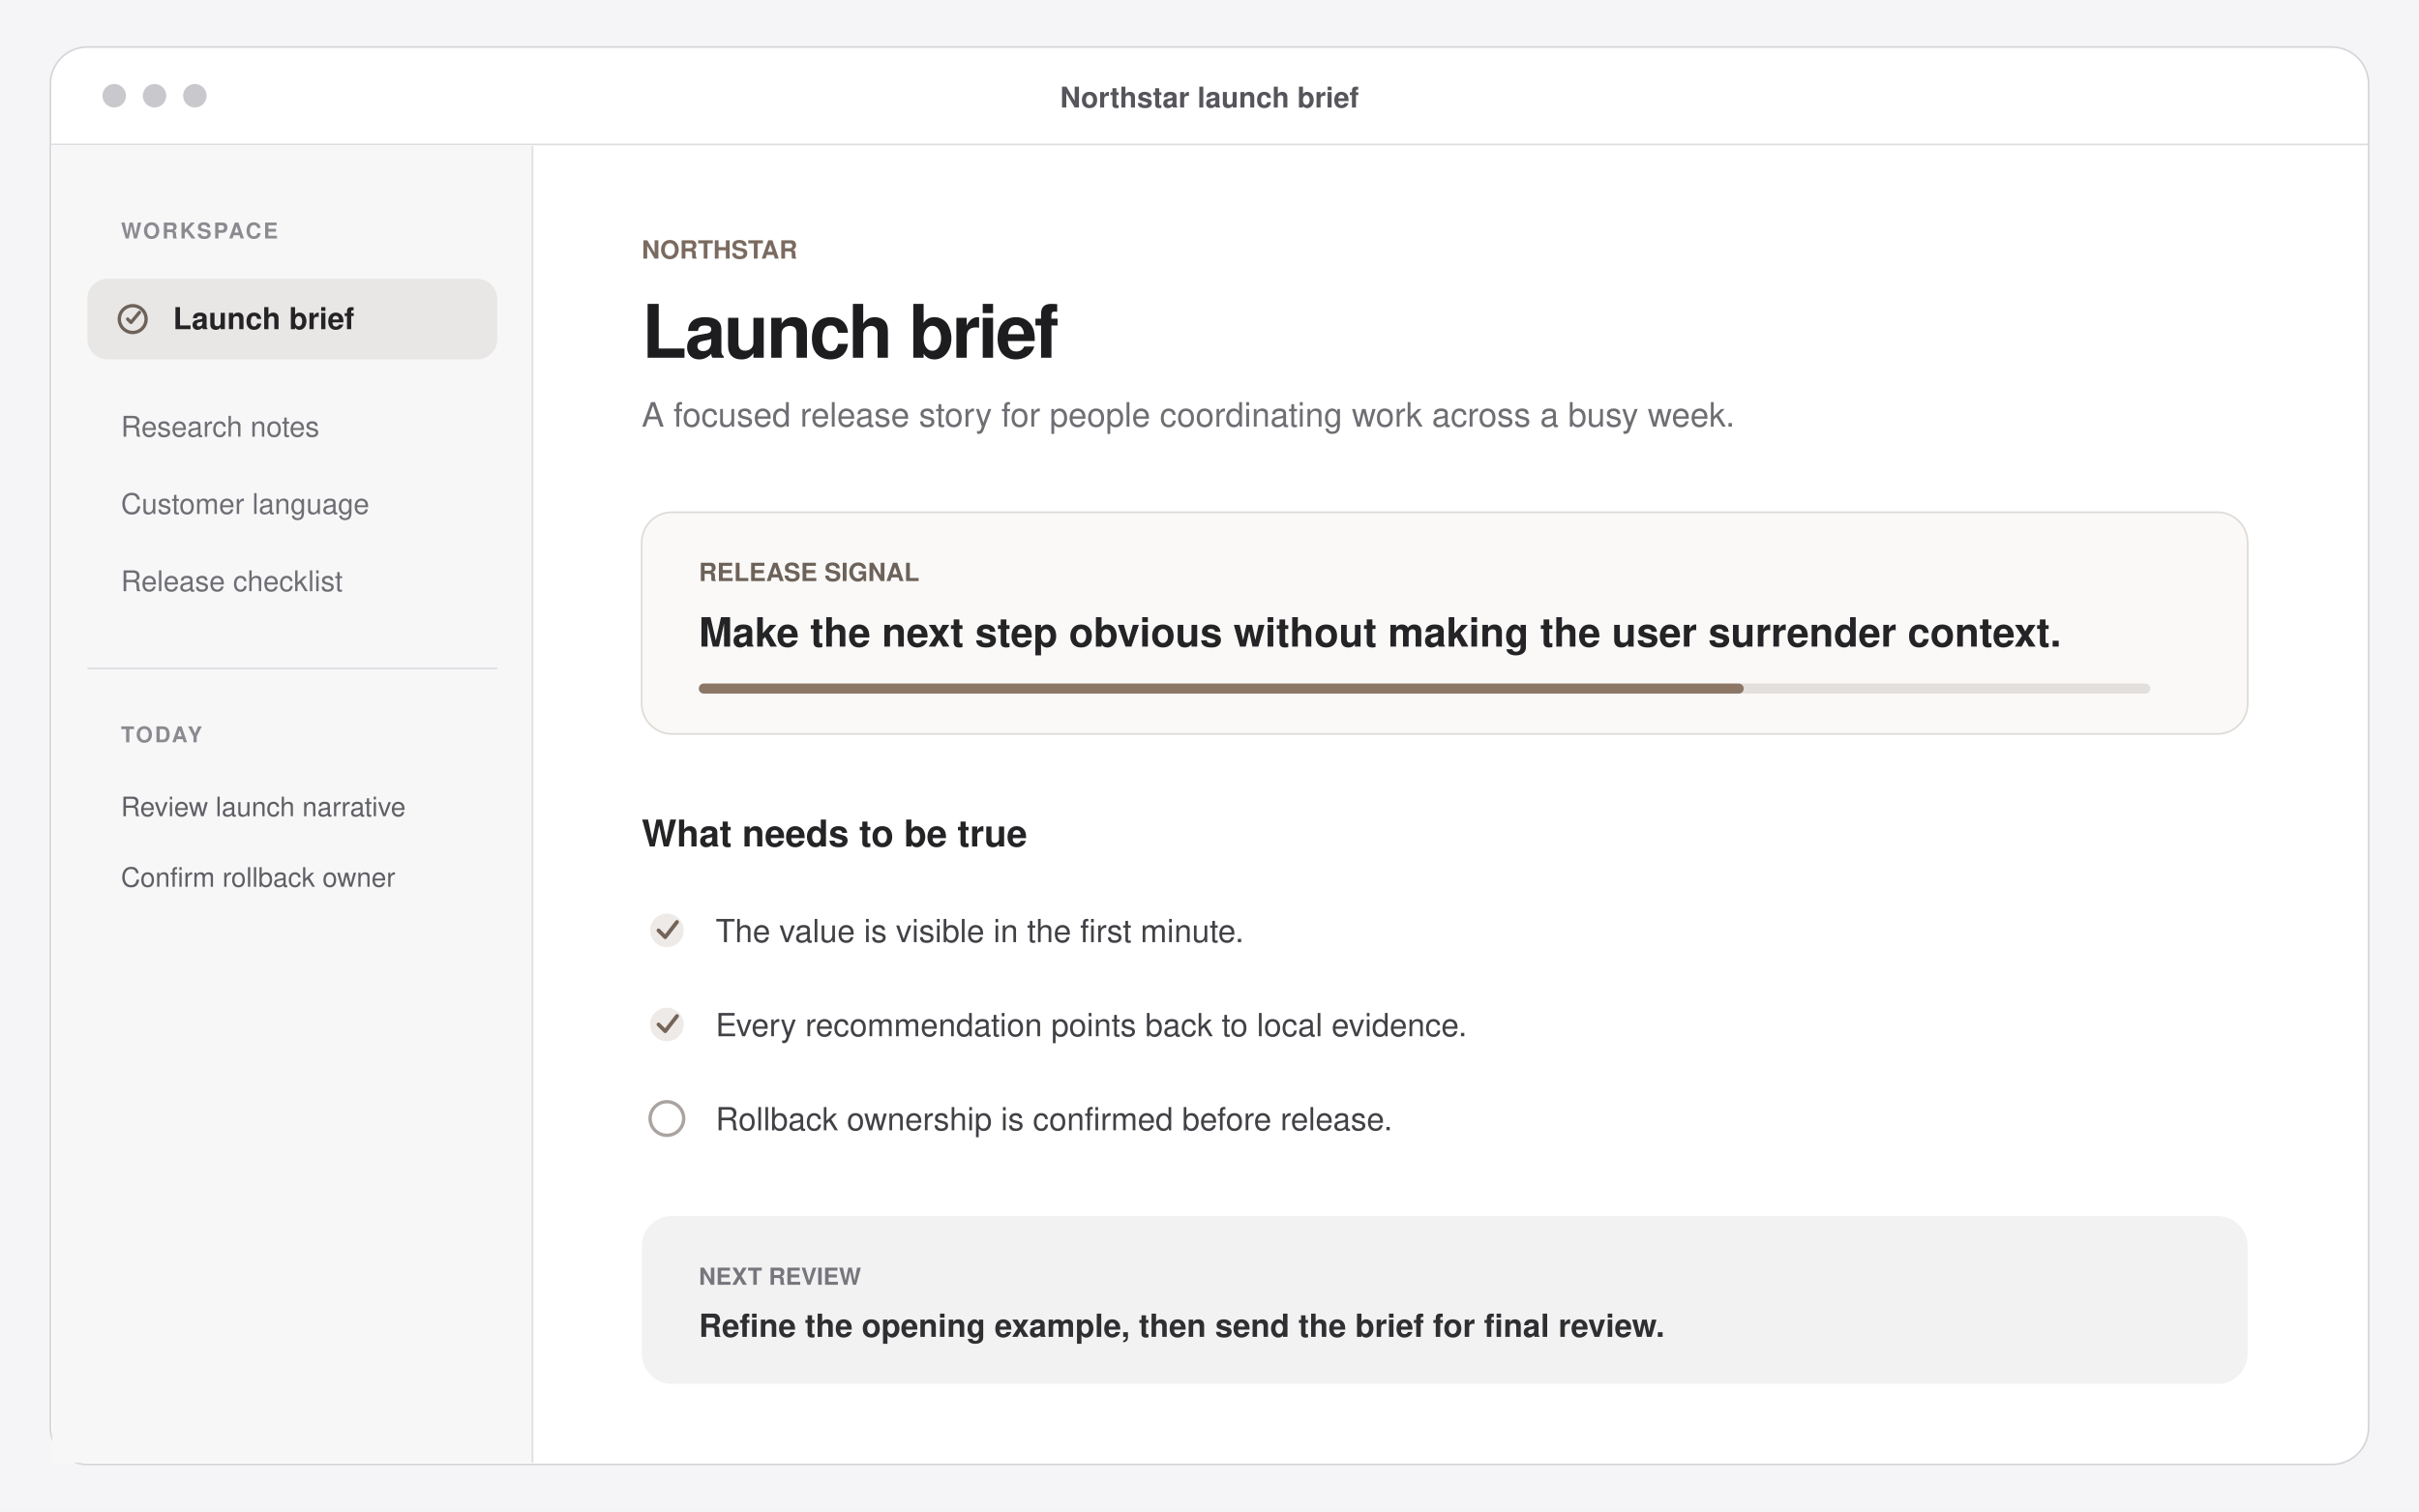
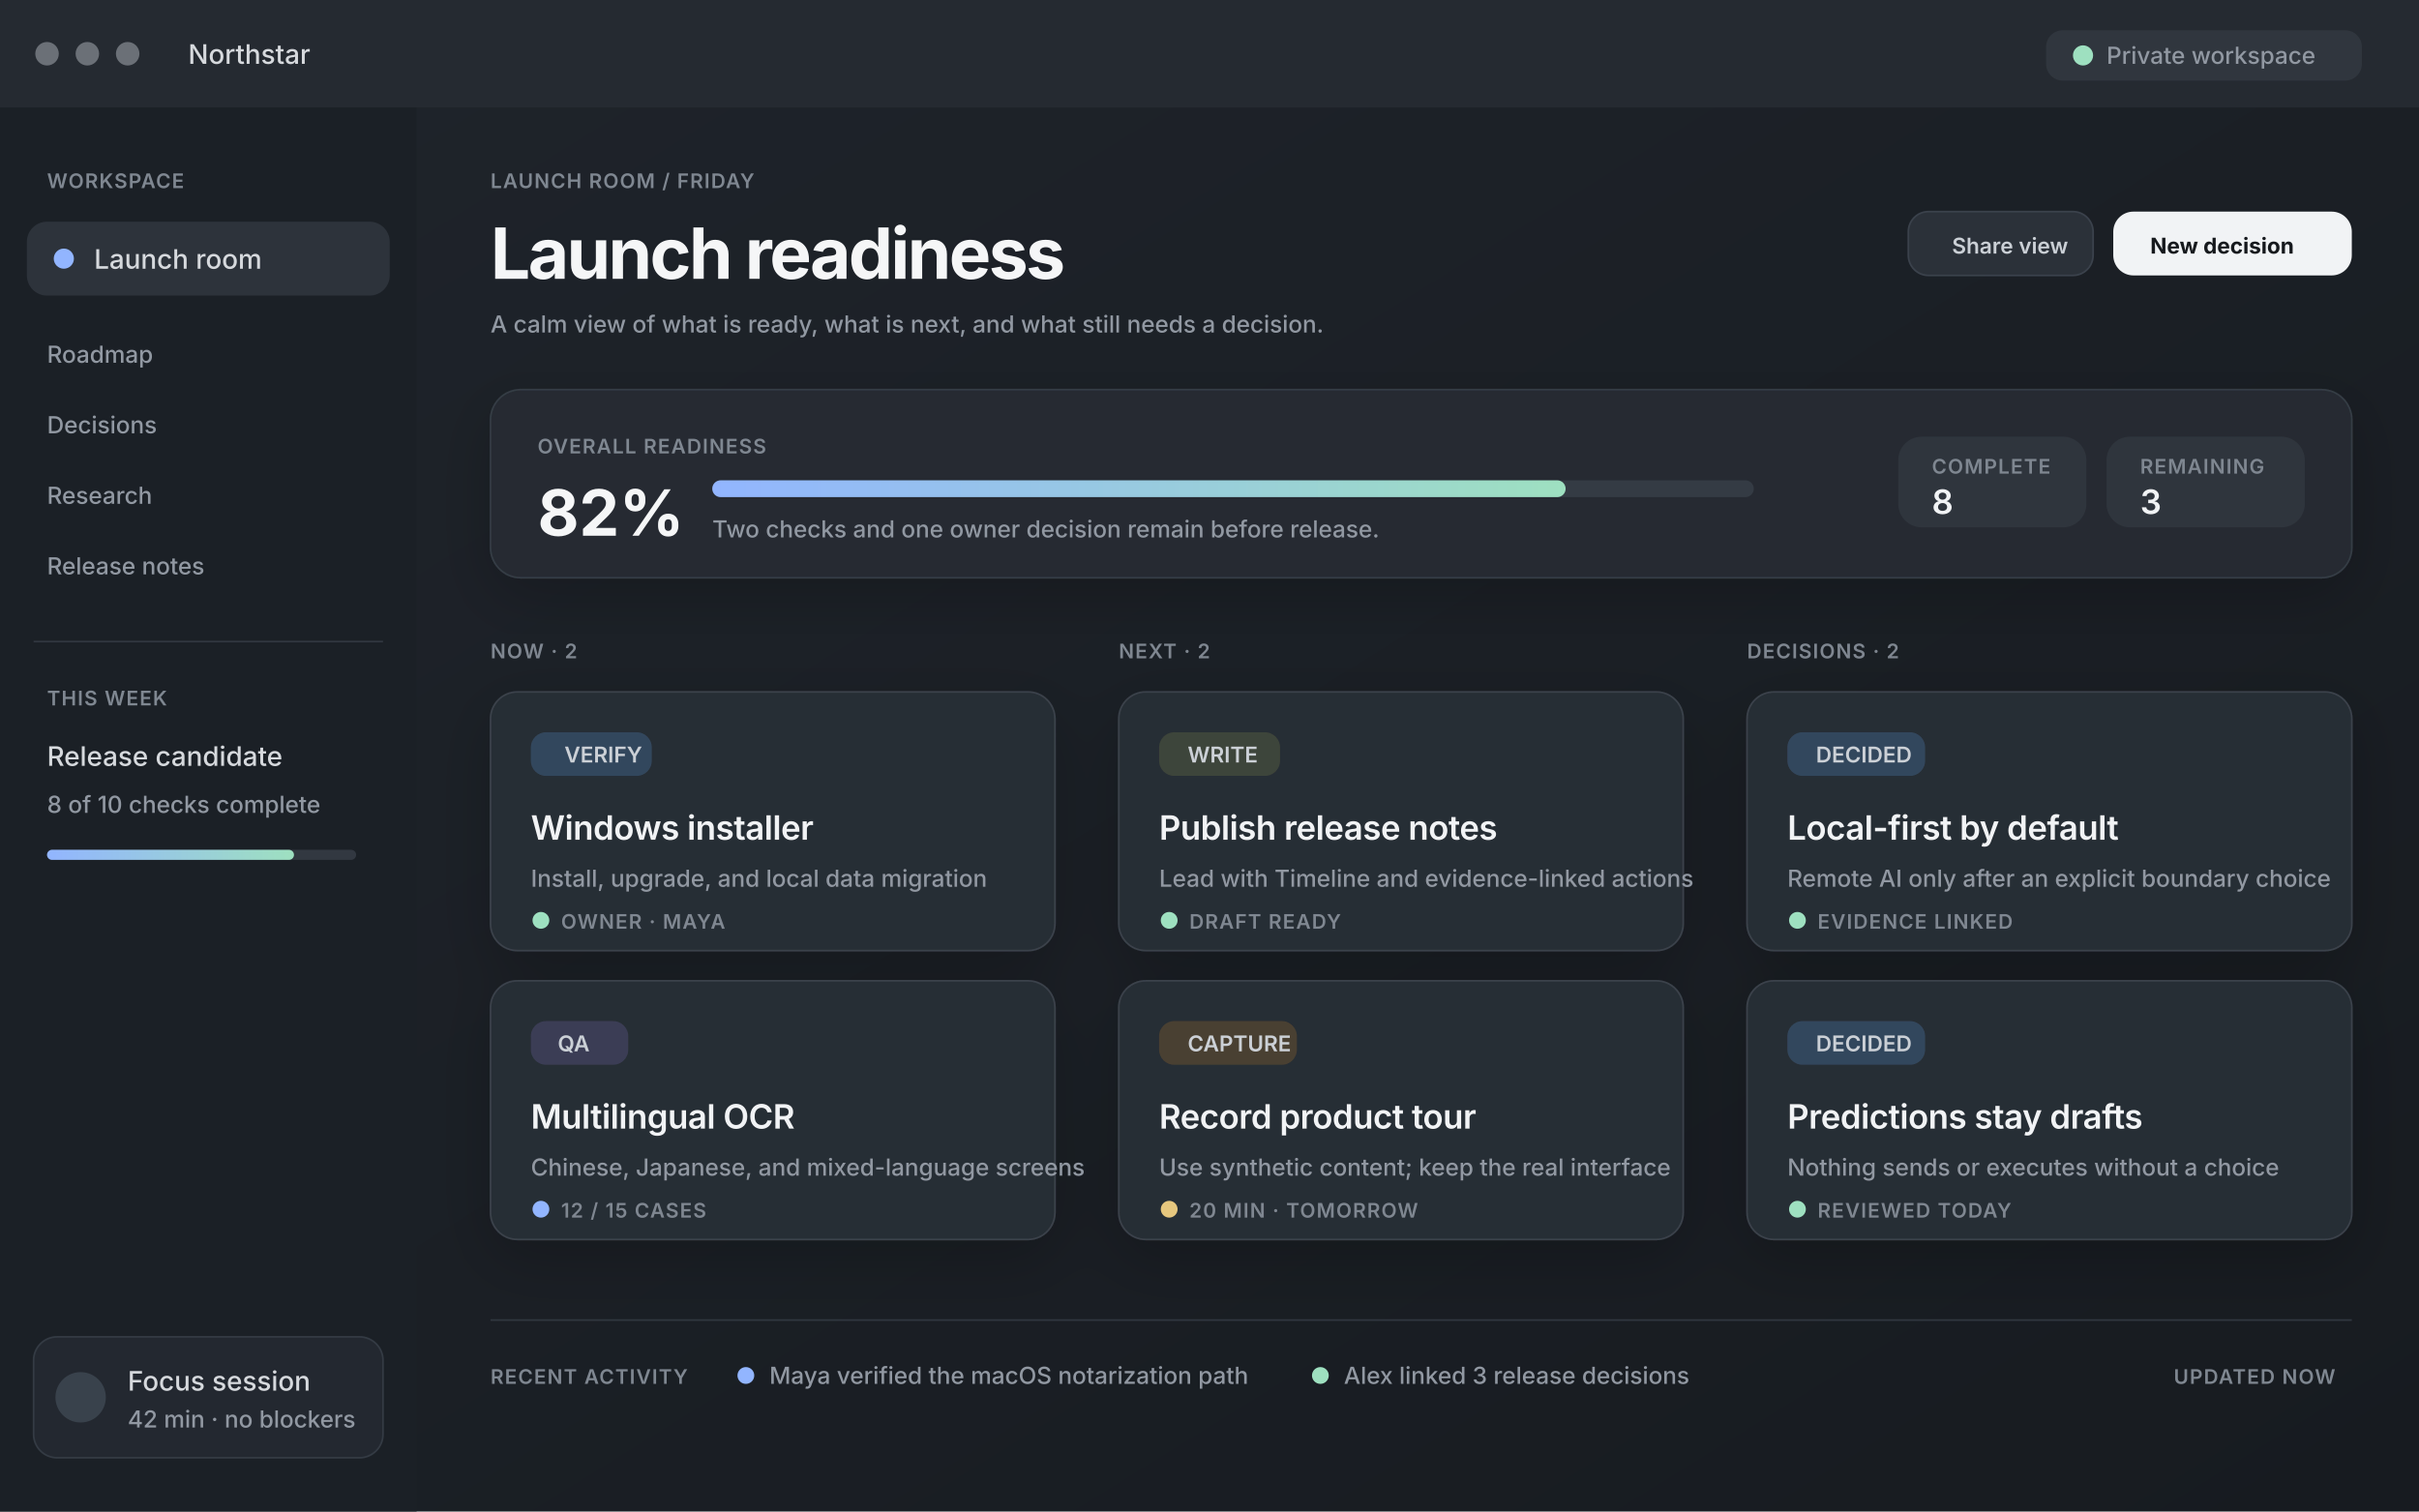
<svg xmlns="http://www.w3.org/2000/svg" width="1440" height="900" viewBox="0 0 1440 900" role="img" aria-labelledby="title desc">
-   <rect width="1440" height="900" fill="#f5f5f7" />
-   <rect x="30" y="28" width="1380" height="844" rx="22" fill="#ffffff" stroke="#d5d5da" />
-   <path d="M30 86h1380" stroke="#dedee2" />
-   <circle cx="68" cy="57" r="7" fill="#c9c9cd" />
-   <circle cx="92" cy="57" r="7" fill="#c9c9cd" />
-   <circle cx="116" cy="57" r="7" fill="#c9c9cd" />
-   <text x="720" y="64" text-anchor="middle" font-family="Helvetica" font-size="17" font-weight="600" fill="#55555b">Northstar launch brief</text>
-   <rect x="31" y="87" width="286" height="784" fill="#f7f7f8" />
-   <path d="M317 87v784" stroke="#dedee2" />
-   <text x="72" y="142" font-family="Helvetica" font-size="13" font-weight="600" fill="#8a8a90" letter-spacing="1.2">WORKSPACE</text>
-   <rect x="52" y="166" width="244" height="48" rx="12" fill="#e9e7e5" />
-   <circle cx="79" cy="190" r="8" fill="none" stroke="#6d6259" stroke-width="2" />
-   <path d="M76 190l2 2 5-6" fill="none" stroke="#6d6259" stroke-width="2" stroke-linecap="round" stroke-linejoin="round" />
-   <text x="103" y="196" font-family="Helvetica" font-size="18" font-weight="600" fill="#242426">Launch brief</text>
-   <text x="72" y="260" font-family="Helvetica" font-size="17" fill="#6e6e74">Research notes</text>
-   <text x="72" y="306" font-family="Helvetica" font-size="17" fill="#6e6e74">Customer language</text>
-   <text x="72" y="352" font-family="Helvetica" font-size="17" fill="#6e6e74">Release checklist</text>
-   <path d="M52 398h244" stroke="#dedee2" />
-   <text x="72" y="442" font-family="Helvetica" font-size="13" font-weight="600" fill="#8a8a90" letter-spacing="1.2">TODAY</text>
-   <text x="72" y="486" font-family="Helvetica" font-size="16" fill="#5f5f65">Review launch narrative</text>
-   <text x="72" y="528" font-family="Helvetica" font-size="16" fill="#5f5f65">Confirm rollback owner</text>
-   <text x="382" y="154" font-family="Helvetica" font-size="15" font-weight="600" fill="#7a6a5f">NORTHSTAR</text>
-   <text x="382" y="213" font-family="Helvetica" font-size="44" font-weight="700" letter-spacing="-1.4" fill="#1d1d1f">Launch brief</text>
-   <text x="382" y="254" font-family="Helvetica" font-size="20" fill="#6e6e73">A focused release story for people coordinating work across a busy week.</text>
-   <rect x="382" y="305" width="956" height="132" rx="18" fill="#faf9f8" stroke="#dedad6" />
-   <text x="416" y="346" font-family="Helvetica" font-size="15" font-weight="600" fill="#6d6259">RELEASE SIGNAL</text>
-   <text x="416" y="385" font-family="Helvetica" font-size="24" font-weight="650" fill="#242426">Make the next step obvious without making the user surrender context.</text>
-   <rect x="416" y="407" width="864" height="6" rx="3" fill="#e2dfdc" />
-   <rect x="416" y="407" width="622" height="6" rx="3" fill="#8c7767" />
-   <text x="382" y="504" font-family="Helvetica" font-size="22" font-weight="650" fill="#242426">What needs to be true</text>
-   <circle cx="397" cy="554" r="10" fill="#eeeae7" />
-   <path d="M392 554l4 4 7-9" fill="none" stroke="#746458" stroke-width="2.3" stroke-linecap="round" stroke-linejoin="round" />
-   <text x="426" y="561" font-family="Helvetica" font-size="19" fill="#414146">The value is visible in the first minute.</text>
-   <circle cx="397" cy="610" r="10" fill="#eeeae7" />
-   <path d="M392 610l4 4 7-9" fill="none" stroke="#746458" stroke-width="2.3" stroke-linecap="round" stroke-linejoin="round" />
-   <text x="426" y="617" font-family="Helvetica" font-size="19" fill="#414146">Every recommendation points back to local evidence.</text>
-   <circle cx="397" cy="666" r="10" fill="#ffffff" stroke="#aaa3a0" stroke-width="2" />
-   <text x="426" y="673" font-family="Helvetica" font-size="19" fill="#414146">Rollback ownership is confirmed before release.</text>
-   <rect x="382" y="724" width="956" height="100" rx="18" fill="#f2f2f3" />
-   <text x="416" y="765" font-family="Helvetica" font-size="14" font-weight="600" fill="#76767c">NEXT REVIEW</text>
-   <text x="416" y="796" font-family="Helvetica" font-size="19" font-weight="600" fill="#2f2f32">Refine the opening example, then send the brief for final review.</text>
+   <defs>
+     <linearGradient id="canvas" x1="0" y1="0" x2="1" y2="1">
+       <stop offset="0" stop-color="#1f242b" />
+       <stop offset="1" stop-color="#171b20" />
+     </linearGradient>
+     <linearGradient id="progress" x1="0" y1="0" x2="1" y2="0">
+       <stop offset="0" stop-color="#92b5ff" />
+       <stop offset="1" stop-color="#9ee0c0" />
+     </linearGradient>
+     <filter id="shadow" x="-20%" y="-20%" width="140%" height="150%">
+       <feDropShadow dx="0" dy="12" stdDeviation="18" flood-color="#000000" flood-opacity="0.20" />
+     </filter>
+     <style>
+       .ui { font-family: -apple-system, BlinkMacSystemFont, "Segoe UI", sans-serif; }
+       .title { fill: #f5f6f7; font-size: 42px; font-weight: 650; letter-spacing: -1.4px; }
+       .heading { fill: #f1f3f5; font-size: 20px; font-weight: 620; letter-spacing: -.25px; }
+       .body { fill: #d6d9dd; font-size: 16px; font-weight: 500; }
+       .muted { fill: #9198a2; font-size: 14px; font-weight: 500; }
+       .tiny { fill: #7f8791; font-size: 12px; font-weight: 600; letter-spacing: .65px; }
+       .chip { fill: #cbd0d6; font-size: 13px; font-weight: 600; }
+     </style>
+   </defs>
+   <rect width="1440" height="900" fill="url(#canvas)" />
+   <rect width="1440" height="64" fill="#252a31" />
+   <circle cx="28" cy="32" r="7" fill="#6b7077" />
+   <circle cx="52" cy="32" r="7" fill="#6b7077" />
+   <circle cx="76" cy="32" r="7" fill="#6b7077" />
+   <text class="ui body" x="112" y="38">Northstar</text>
+   <rect x="1218" y="18" width="188" height="30" rx="10" fill="#30363e" />
+   <circle cx="1240" cy="33" r="6" fill="#9ee0c0" />
+   <text class="ui muted" x="1254" y="38">Private workspace</text>
+   <rect y="64" width="248" height="836" fill="#1b2026" />
+   <text class="ui tiny" x="28" y="112">WORKSPACE</text>
+   <rect x="16" y="132" width="216" height="44" rx="12" fill="#2d333b" />
+   <circle cx="38" cy="154" r="6" fill="#92b5ff" />
+   <text class="ui body" x="56" y="160">Launch room</text>
+   <text class="ui muted" x="28" y="216">Roadmap</text>
+   <text class="ui muted" x="28" y="258">Decisions</text>
+   <text class="ui muted" x="28" y="300">Research</text>
+   <text class="ui muted" x="28" y="342">Release notes</text>
+   <line x1="20" y1="382" x2="228" y2="382" stroke="#313740" />
+   <text class="ui tiny" x="28" y="420">THIS WEEK</text>
+   <text class="ui body" x="28" y="456">Release candidate</text>
+   <text class="ui muted" x="28" y="484">8 of 10 checks complete</text>
+   <rect x="28" y="506" width="184" height="6" rx="3" fill="#323841" />
+   <rect x="28" y="506" width="147" height="6" rx="3" fill="url(#progress)" />
+   <rect x="20" y="796" width="208" height="72" rx="14" fill="#232830" stroke="#343b44" />
+   <circle cx="48" cy="832" r="15" fill="#39424c" />
+   <text class="ui body" x="76" y="828">Focus session</text>
+   <text class="ui muted" x="76" y="850">42 min · no blockers</text>
+   <text class="ui tiny" x="292" y="112">LAUNCH ROOM  /  FRIDAY</text>
+   <text class="ui title" x="292" y="166">Launch readiness</text>
+   <text class="ui muted" x="292" y="198">A calm view of what is ready, what is next, and what still needs a decision.</text>
+   <rect x="1136" y="126" width="110" height="38" rx="12" fill="#2b3139" stroke="#3b424c" />
+   <text class="ui chip" x="1162" y="151">Share view</text>
+   <rect x="1258" y="126" width="142" height="38" rx="12" fill="#f1f3f5" />
+   <text class="ui" x="1280" y="151" fill="#16191d" font-size="13" font-weight="650">New decision</text>
+   <rect x="292" y="232" width="1108" height="112" rx="18" fill="#252b32" stroke="#353c45" filter="url(#shadow)" />
+   <text class="ui tiny" x="320" y="270">OVERALL READINESS</text>
+   <text class="ui" x="320" y="319" fill="#f5f6f7" font-size="38" font-weight="650">82%</text>
+   <rect x="424" y="286" width="620" height="10" rx="5" fill="#343b44" />
+   <rect x="424" y="286" width="508" height="10" rx="5" fill="url(#progress)" />
+   <text class="ui muted" x="424" y="320">Two checks and one owner decision remain before release.</text>
+   <rect x="1130" y="260" width="112" height="54" rx="14" fill="#2f353d" />
+   <text class="ui tiny" x="1150" y="282">COMPLETE</text>
+   <text class="ui heading" x="1150" y="306">8</text>
+   <rect x="1254" y="260" width="118" height="54" rx="14" fill="#2f353d" />
+   <text class="ui tiny" x="1274" y="282">REMAINING</text>
+   <text class="ui heading" x="1274" y="306">3</text>
+   <text class="ui tiny" x="292" y="392">NOW · 2</text>
+   <text class="ui tiny" x="666" y="392">NEXT · 2</text>
+   <text class="ui tiny" x="1040" y="392">DECISIONS · 2</text>
+   <g filter="url(#shadow)">
+     <rect x="292" y="412" width="336" height="154" rx="16" fill="#272d34" stroke="#3b424b" />
+     <rect x="316" y="436" width="72" height="26" rx="9" fill="#33475d" />
+     <text class="ui chip" x="336" y="454" fill="#bdd5ff">VERIFY</text>
+     <text class="ui heading" x="316" y="500">Windows installer</text>
+     <text class="ui muted" x="316" y="528">Install, upgrade, and local data migration</text>
+     <circle cx="322" cy="548" r="5" fill="#9ee0c0" />
+     <text class="ui tiny" x="334" y="553">OWNER · MAYA</text>
+     <rect x="292" y="584" width="336" height="154" rx="16" fill="#272d34" stroke="#3b424b" />
+     <rect x="316" y="608" width="58" height="26" rx="9" fill="#3a3d55" />
+     <text class="ui chip" x="332" y="626" fill="#d7d4ff">QA</text>
+     <text class="ui heading" x="316" y="672">Multilingual OCR</text>
+     <text class="ui muted" x="316" y="700">Chinese, Japanese, and mixed-language screens</text>
+     <circle cx="322" cy="720" r="5" fill="#92b5ff" />
+     <text class="ui tiny" x="334" y="725">12 / 15 CASES</text>
+     <rect x="666" y="412" width="336" height="154" rx="16" fill="#272d34" stroke="#3b424b" />
+     <rect x="690" y="436" width="72" height="26" rx="9" fill="#3d443a" />
+     <text class="ui chip" x="707" y="454" fill="#cce8bd">WRITE</text>
+     <text class="ui heading" x="690" y="500">Publish release notes</text>
+     <text class="ui muted" x="690" y="528">Lead with Timeline and evidence-linked actions</text>
+     <circle cx="696" cy="548" r="5" fill="#9ee0c0" />
+     <text class="ui tiny" x="708" y="553">DRAFT READY</text>
+     <rect x="666" y="584" width="336" height="154" rx="16" fill="#272d34" stroke="#3b424b" />
+     <rect x="690" y="608" width="82" height="26" rx="9" fill="#4a4030" />
+     <text class="ui chip" x="707" y="626" fill="#f0d7a4">CAPTURE</text>
+     <text class="ui heading" x="690" y="672">Record product tour</text>
+     <text class="ui muted" x="690" y="700">Use synthetic content; keep the real interface</text>
+     <circle cx="696" cy="720" r="5" fill="#e6c77e" />
+     <text class="ui tiny" x="708" y="725">20 MIN · TOMORROW</text>
+     <rect x="1040" y="412" width="360" height="154" rx="16" fill="#272d34" stroke="#3b424b" />
+     <rect x="1064" y="436" width="82" height="26" rx="9" fill="#33475d" />
+     <text class="ui chip" x="1081" y="454" fill="#bdd5ff">DECIDED</text>
+     <text class="ui heading" x="1064" y="500">Local-first by default</text>
+     <text class="ui muted" x="1064" y="528">Remote AI only after an explicit boundary choice</text>
+     <circle cx="1070" cy="548" r="5" fill="#9ee0c0" />
+     <text class="ui tiny" x="1082" y="553">EVIDENCE LINKED</text>
+     <rect x="1040" y="584" width="360" height="154" rx="16" fill="#272d34" stroke="#3b424b" />
+     <rect x="1064" y="608" width="82" height="26" rx="9" fill="#33475d" />
+     <text class="ui chip" x="1081" y="626" fill="#bdd5ff">DECIDED</text>
+     <text class="ui heading" x="1064" y="672">Predictions stay drafts</text>
+     <text class="ui muted" x="1064" y="700">Nothing sends or executes without a choice</text>
+     <circle cx="1070" cy="720" r="5" fill="#9ee0c0" />
+     <text class="ui tiny" x="1082" y="725">REVIEWED TODAY</text>
+   </g>
+   <line x1="292" y1="786" x2="1400" y2="786" stroke="#303740" />
+   <text class="ui tiny" x="292" y="824">RECENT ACTIVITY</text>
+   <circle cx="444" cy="819" r="5" fill="#92b5ff" />
+   <text class="ui muted" x="458" y="824">Maya verified the macOS notarization path</text>
+   <circle cx="786" cy="819" r="5" fill="#9ee0c0" />
+   <text class="ui muted" x="800" y="824">Alex linked 3 release decisions</text>
+   <text class="ui tiny" x="1294" y="824">UPDATED NOW</text>
</svg>
